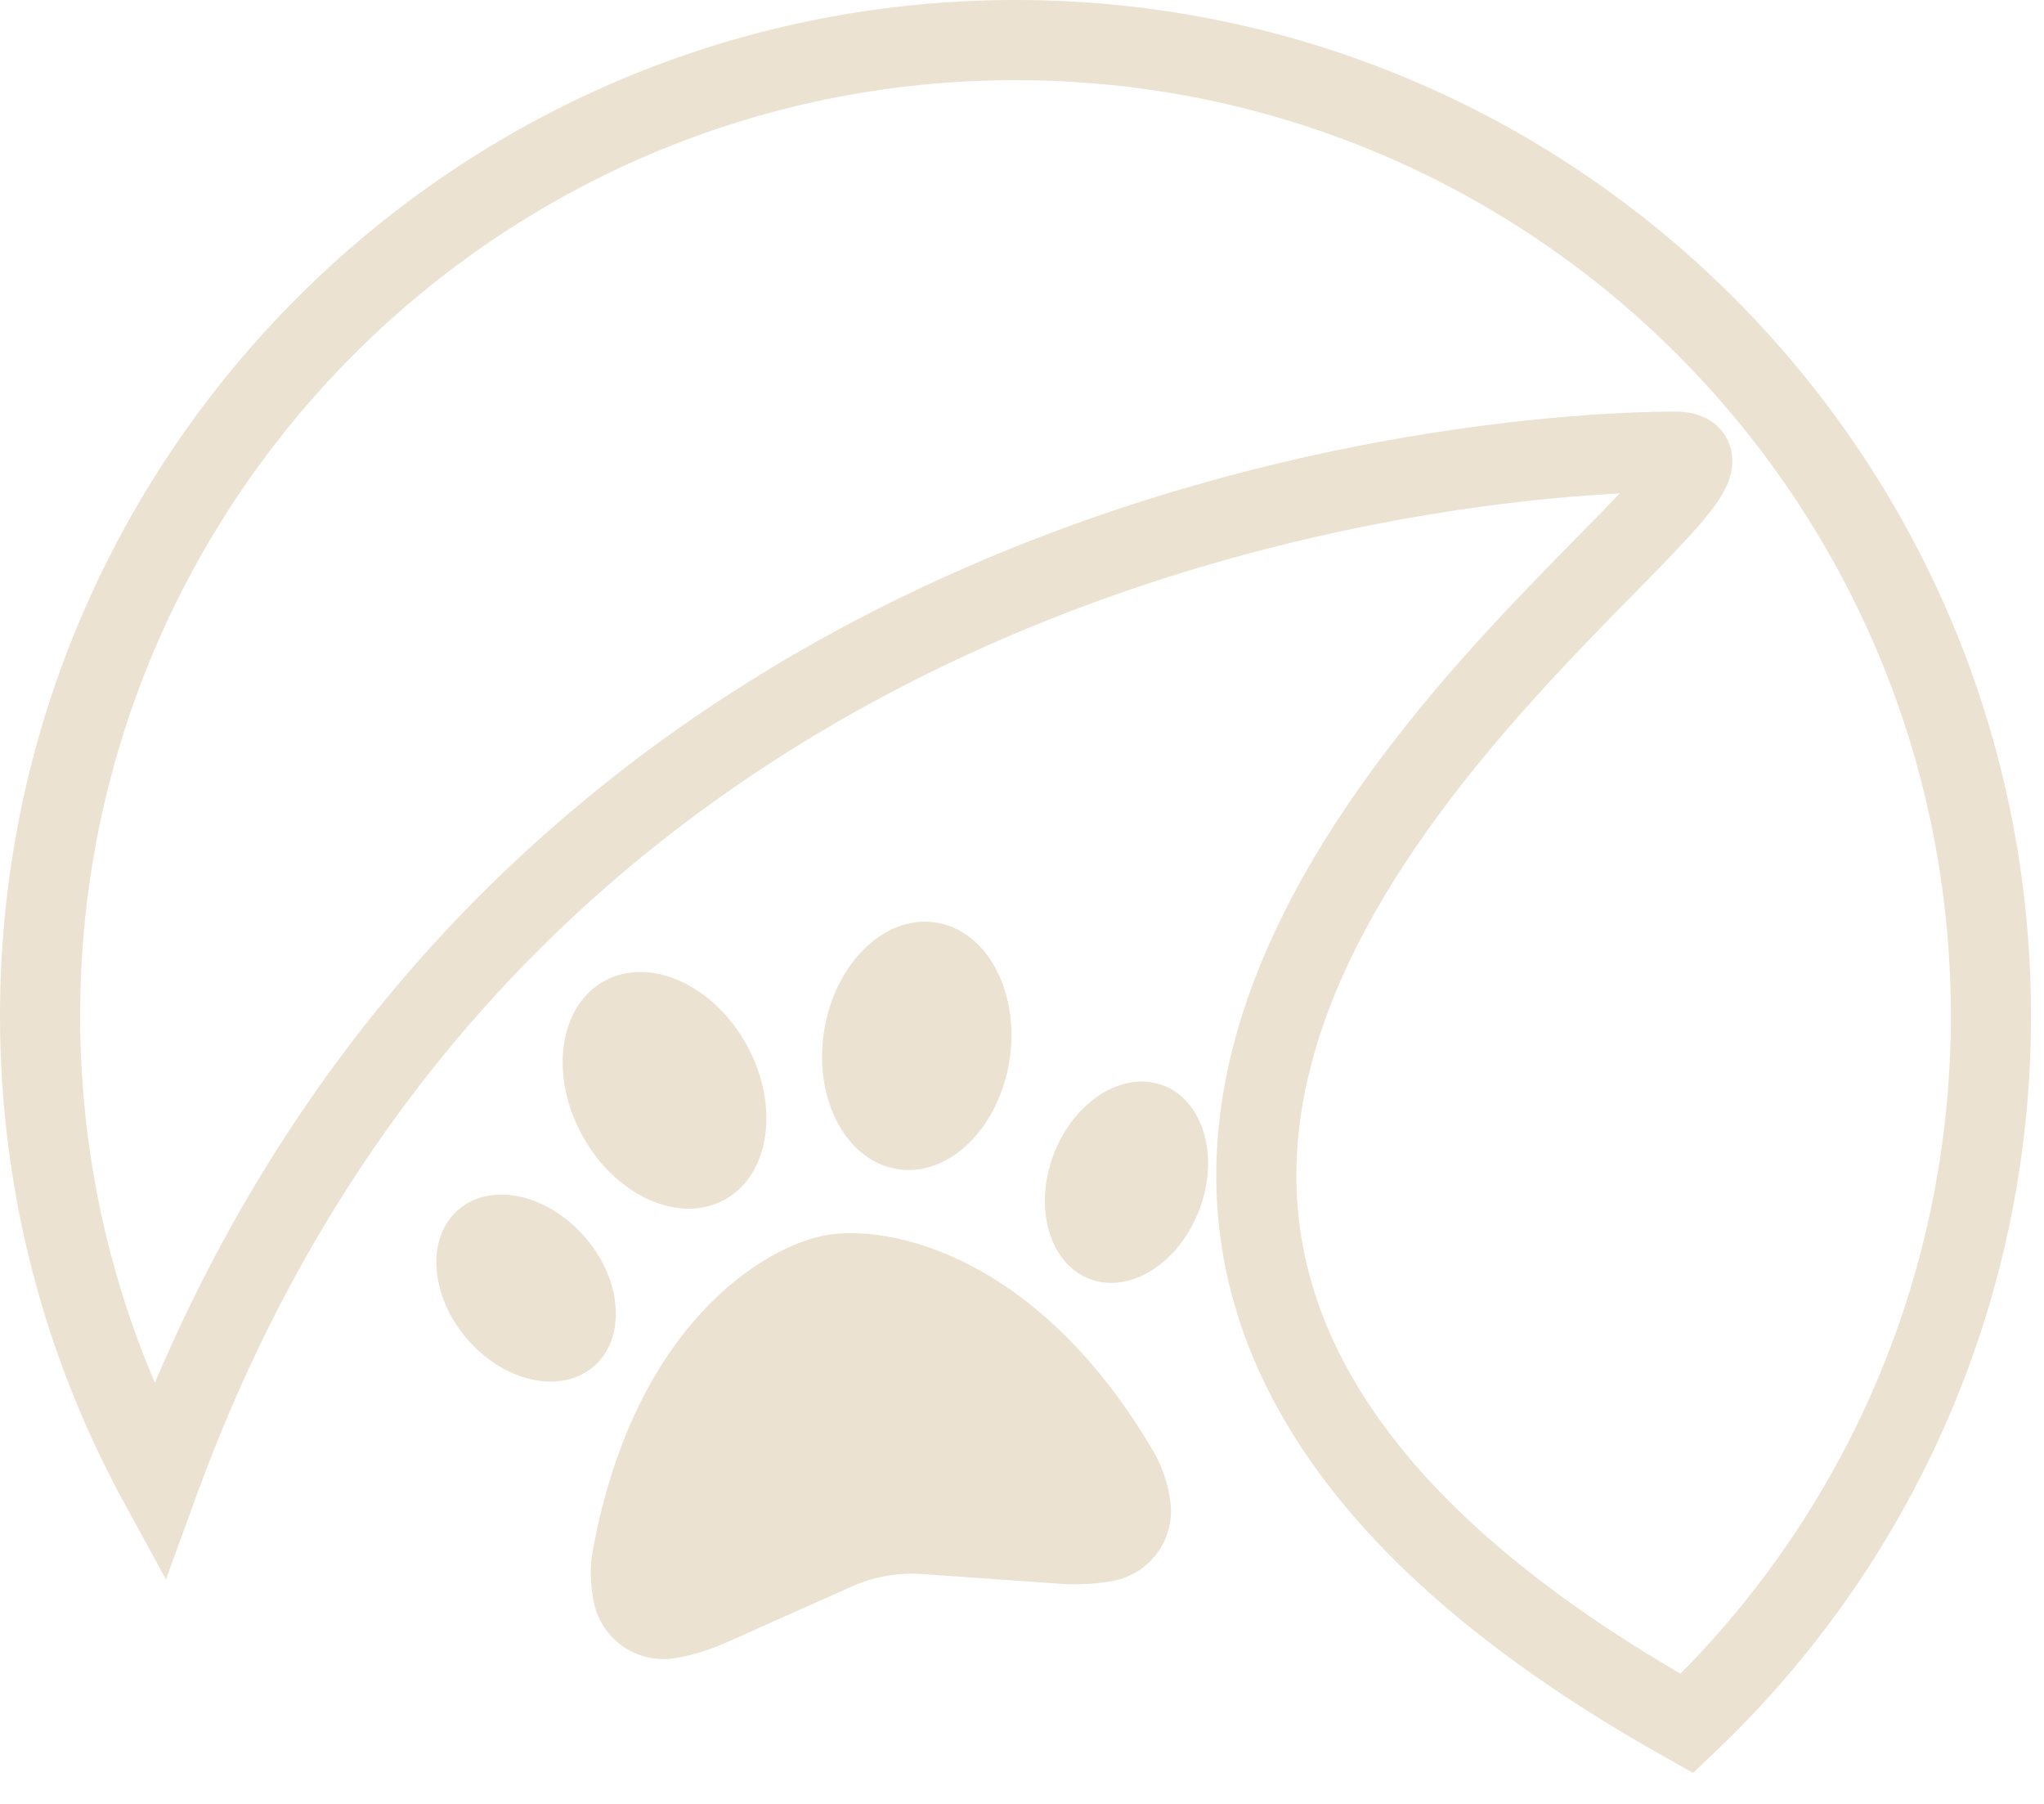
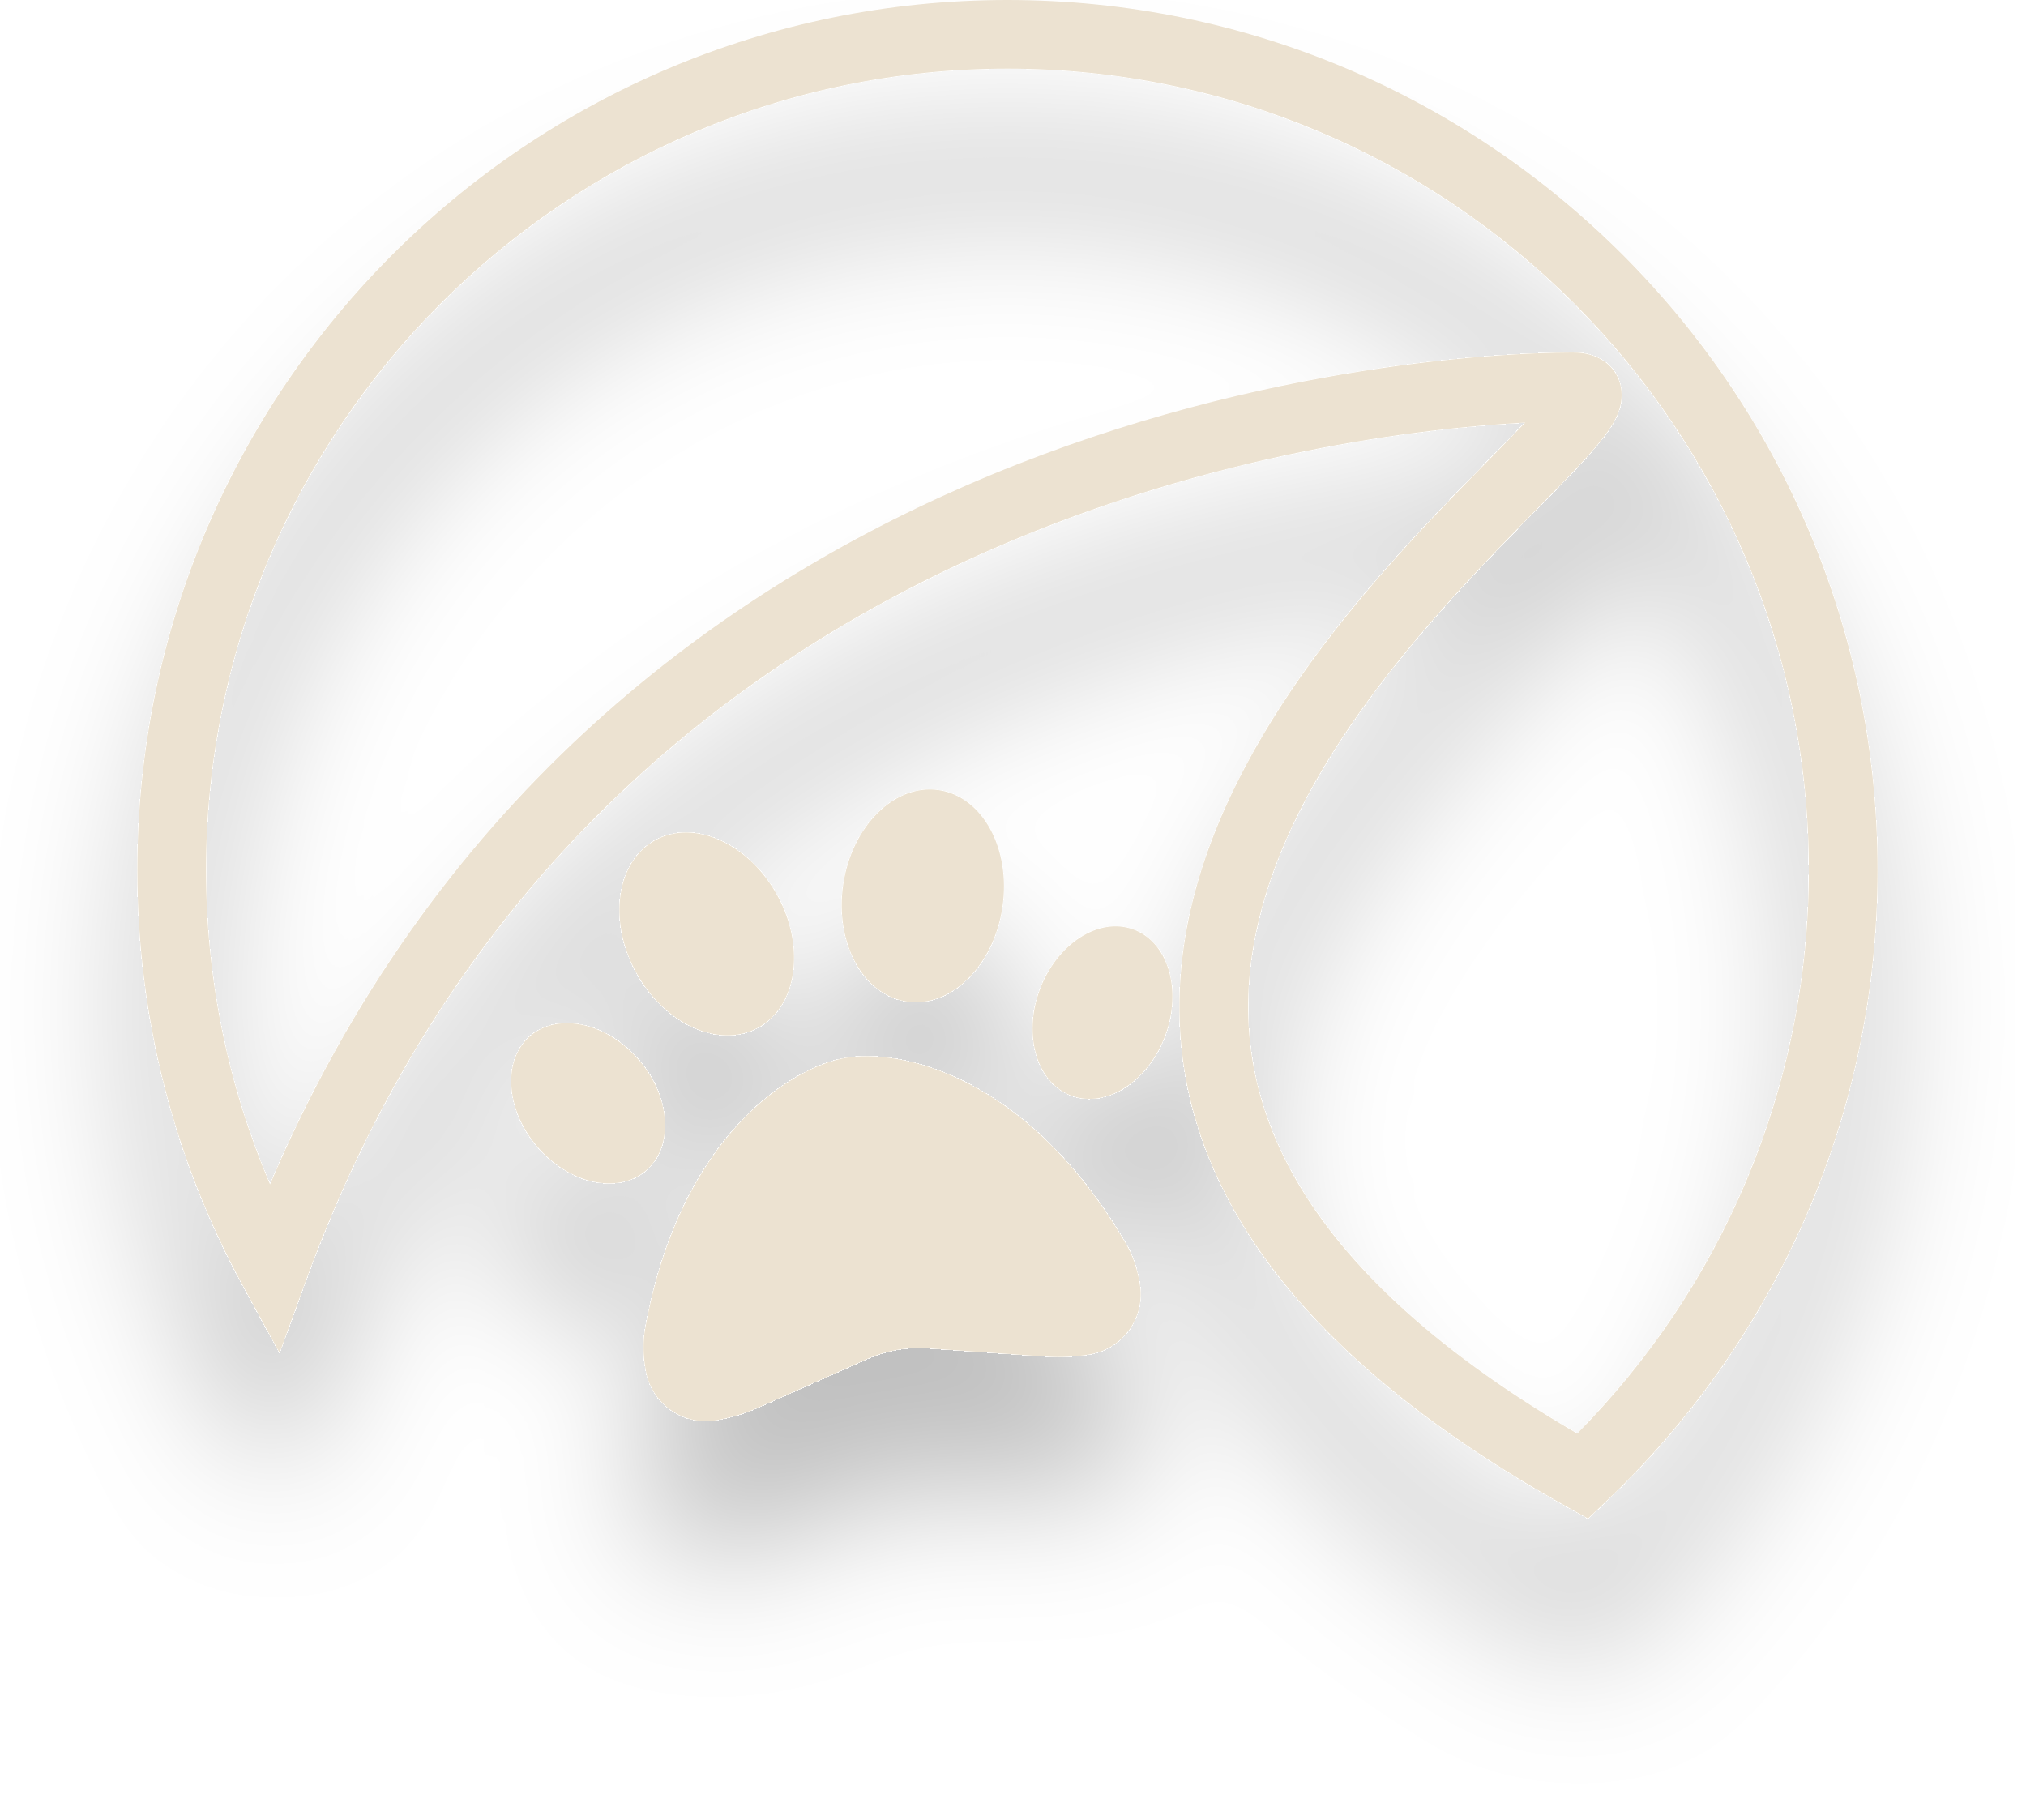
- <svg xmlns="http://www.w3.org/2000/svg" width="51" height="45" viewBox="0 0 51 45" fill="none">
-   <path fill-rule="evenodd" clip-rule="evenodd" d="M2 25.338C2 12.449 12.449 2 25.338 2C38.227 2 48.676 12.449 48.676 25.338C48.676 31.737 46.102 37.533 41.93 41.751C37.519 39.182 34.958 36.593 33.614 34.134C32.22 31.583 32.089 29.087 32.677 26.713C33.879 21.855 38.063 17.565 40.791 14.789L40.866 14.713C41.681 13.884 42.418 13.135 42.807 12.586C42.913 12.436 43.022 12.263 43.101 12.076C43.172 11.908 43.272 11.604 43.198 11.251C43.108 10.821 42.813 10.541 42.506 10.403C42.246 10.286 41.981 10.267 41.79 10.267C39.524 10.272 32.119 10.662 24.14 14.138C16.609 17.418 8.553 23.458 3.864 34.493C2.664 31.683 2 28.589 2 25.338ZM25.338 0C11.344 0 0 11.344 0 25.338C0 29.726 1.116 33.856 3.081 37.457L4.141 39.4L4.899 37.32C9.189 25.536 17.321 19.29 24.938 15.971C31.355 13.176 37.395 12.467 40.414 12.308C40.126 12.612 39.775 12.97 39.365 13.387L39.299 13.454C36.644 16.154 32.081 20.796 30.735 26.233C30.043 29.031 30.195 32.05 31.859 35.093C33.508 38.111 36.594 41.066 41.602 43.866L42.245 44.225L42.779 43.718C47.642 39.103 50.676 32.574 50.676 25.338C50.676 11.344 39.332 0 25.338 0ZM41.826 12.268C41.826 12.268 41.823 12.268 41.818 12.268C41.824 12.268 41.826 12.268 41.826 12.268ZM18.064 29.937C19.204 29.326 19.465 27.608 18.646 26.096C17.827 24.583 16.238 23.851 15.098 24.462C13.958 25.072 13.697 26.791 14.516 28.303C15.335 29.816 16.924 30.547 18.064 29.937ZM14.794 34.105C15.619 33.419 15.542 31.977 14.62 30.888L14.617 30.889C13.698 29.799 12.281 29.473 11.456 30.16C10.631 30.846 10.715 32.287 11.633 33.377C12.552 34.466 13.969 34.792 14.794 34.105ZM20.617 30.811C19.07 31.084 15.819 33.044 14.79 38.683C14.719 39.07 14.728 39.47 14.796 39.86L14.807 39.92C14.977 40.886 15.898 41.531 16.865 41.361C17.296 41.285 17.713 41.157 18.111 40.979L21.262 39.573C21.81 39.33 22.409 39.224 23.007 39.266L26.449 39.508C26.883 39.54 27.32 39.517 27.75 39.441C28.717 39.271 29.362 38.35 29.191 37.383L29.181 37.324C29.112 36.934 28.983 36.555 28.784 36.215C25.888 31.269 22.164 30.539 20.617 30.811ZM26.277 28.832C25.784 30.171 26.205 31.553 27.215 31.915C28.225 32.278 29.442 31.488 29.936 30.149C30.43 28.811 30.008 27.429 28.998 27.067C27.988 26.704 26.771 27.494 26.277 28.832ZM20.556 25.759C20.304 27.46 21.137 28.986 22.417 29.169C23.697 29.353 24.939 28.122 25.192 26.421C25.444 24.719 24.611 23.194 23.331 23.01C22.051 22.826 20.808 24.057 20.556 25.759Z" fill="#ECE2D1" />
+ <svg xmlns="http://www.w3.org/2000/svg" width="59" height="53" viewBox="0 0 59 53" fill="none">
+   <g filter="url(#filter0_d_4_37)">
+     <path fill-rule="evenodd" clip-rule="evenodd" d="M6 25.338C6 12.449 16.449 2 29.338 2C42.227 2 52.676 12.449 52.676 25.338C52.676 31.737 50.102 37.533 45.93 41.751C41.519 39.182 38.958 36.593 37.614 34.134C36.22 31.583 36.089 29.087 36.677 26.713C37.879 21.855 42.063 17.565 44.791 14.789L44.866 14.713C45.681 13.884 46.418 13.135 46.807 12.586C46.913 12.436 47.022 12.263 47.101 12.076C47.172 11.908 47.272 11.604 47.198 11.251C47.108 10.821 46.813 10.541 46.506 10.403C46.246 10.286 45.981 10.267 45.79 10.267C43.524 10.272 36.119 10.662 28.14 14.138C20.609 17.418 12.553 23.458 7.864 34.493C6.664 31.683 6 28.589 6 25.338ZM29.338 0C15.344 0 4 11.344 4 25.338C4 29.726 5.116 33.856 7.081 37.457L8.141 39.4L8.899 37.32C13.189 25.536 21.321 19.29 28.938 15.971C35.355 13.176 41.395 12.467 44.414 12.308C44.126 12.612 43.775 12.97 43.365 13.387L43.299 13.454C40.644 16.154 36.081 20.796 34.735 26.233C34.043 29.031 34.196 32.05 35.859 35.093C37.508 38.111 40.594 41.066 45.602 43.866L46.245 44.225L46.779 43.718C51.642 39.103 54.676 32.574 54.676 25.338C54.676 11.344 43.332 0 29.338 0ZM45.826 12.268C45.826 12.268 45.823 12.268 45.818 12.268C45.824 12.268 45.826 12.268 45.826 12.268ZM22.064 29.937C23.204 29.326 23.465 27.608 22.646 26.096C21.827 24.583 20.238 23.851 19.098 24.462C17.958 25.072 17.697 26.791 18.516 28.303C19.335 29.816 20.924 30.547 22.064 29.937ZM18.794 34.105C19.619 33.419 19.542 31.977 18.62 30.888L18.617 30.889C17.698 29.799 16.282 29.473 15.456 30.16C14.631 30.846 14.715 32.287 15.633 33.377C16.552 34.466 17.968 34.792 18.794 34.105ZM24.617 30.811C23.07 31.084 19.819 33.044 18.79 38.683C18.719 39.07 18.728 39.47 18.797 39.86L18.807 39.92C18.977 40.886 19.898 41.531 20.865 41.361C21.296 41.285 21.713 41.157 22.111 40.979L25.262 39.573C25.81 39.33 26.409 39.224 27.007 39.266L30.449 39.508C30.883 39.54 31.32 39.517 31.75 39.441C32.717 39.271 33.362 38.35 33.191 37.383L33.181 37.324C33.112 36.934 32.983 36.555 32.784 36.215C29.888 31.269 26.164 30.539 24.617 30.811ZM30.277 28.832C29.784 30.171 30.205 31.553 31.215 31.915C32.225 32.278 33.442 31.488 33.936 30.149C34.43 28.811 34.008 27.429 32.998 27.067C31.988 26.704 30.771 27.494 30.277 28.832ZM24.556 25.759C24.304 27.46 25.137 28.986 26.417 29.169C27.697 29.353 28.939 28.122 29.192 26.421C29.444 24.719 28.611 23.194 27.331 23.01C26.051 22.826 24.808 24.057 24.556 25.759Z" fill="#ECE2D1" />
+   </g>
+   <defs>
+     <filter id="filter0_d_4_37" x="0" y="0" width="58.676" height="52.225" filterUnits="userSpaceOnUse" color-interpolation-filters="sRGB">
+       <feFlood flood-opacity="0" result="BackgroundImageFix" />
+       <feColorMatrix in="SourceAlpha" type="matrix" values="0 0 0 0 0 0 0 0 0 0 0 0 0 0 0 0 0 0 127 0" result="hardAlpha" />
+       <feOffset dy="4" />
+       <feGaussianBlur stdDeviation="2" />
+       <feComposite in2="hardAlpha" operator="out" />
+       <feColorMatrix type="matrix" values="0 0 0 0 0 0 0 0 0 0 0 0 0 0 0 0 0 0 0.25 0" />
+       <feBlend mode="normal" in2="BackgroundImageFix" result="effect1_dropShadow_4_37" />
+       <feBlend mode="normal" in="SourceGraphic" in2="effect1_dropShadow_4_37" result="shape" />
+     </filter>
+   </defs>
</svg>
